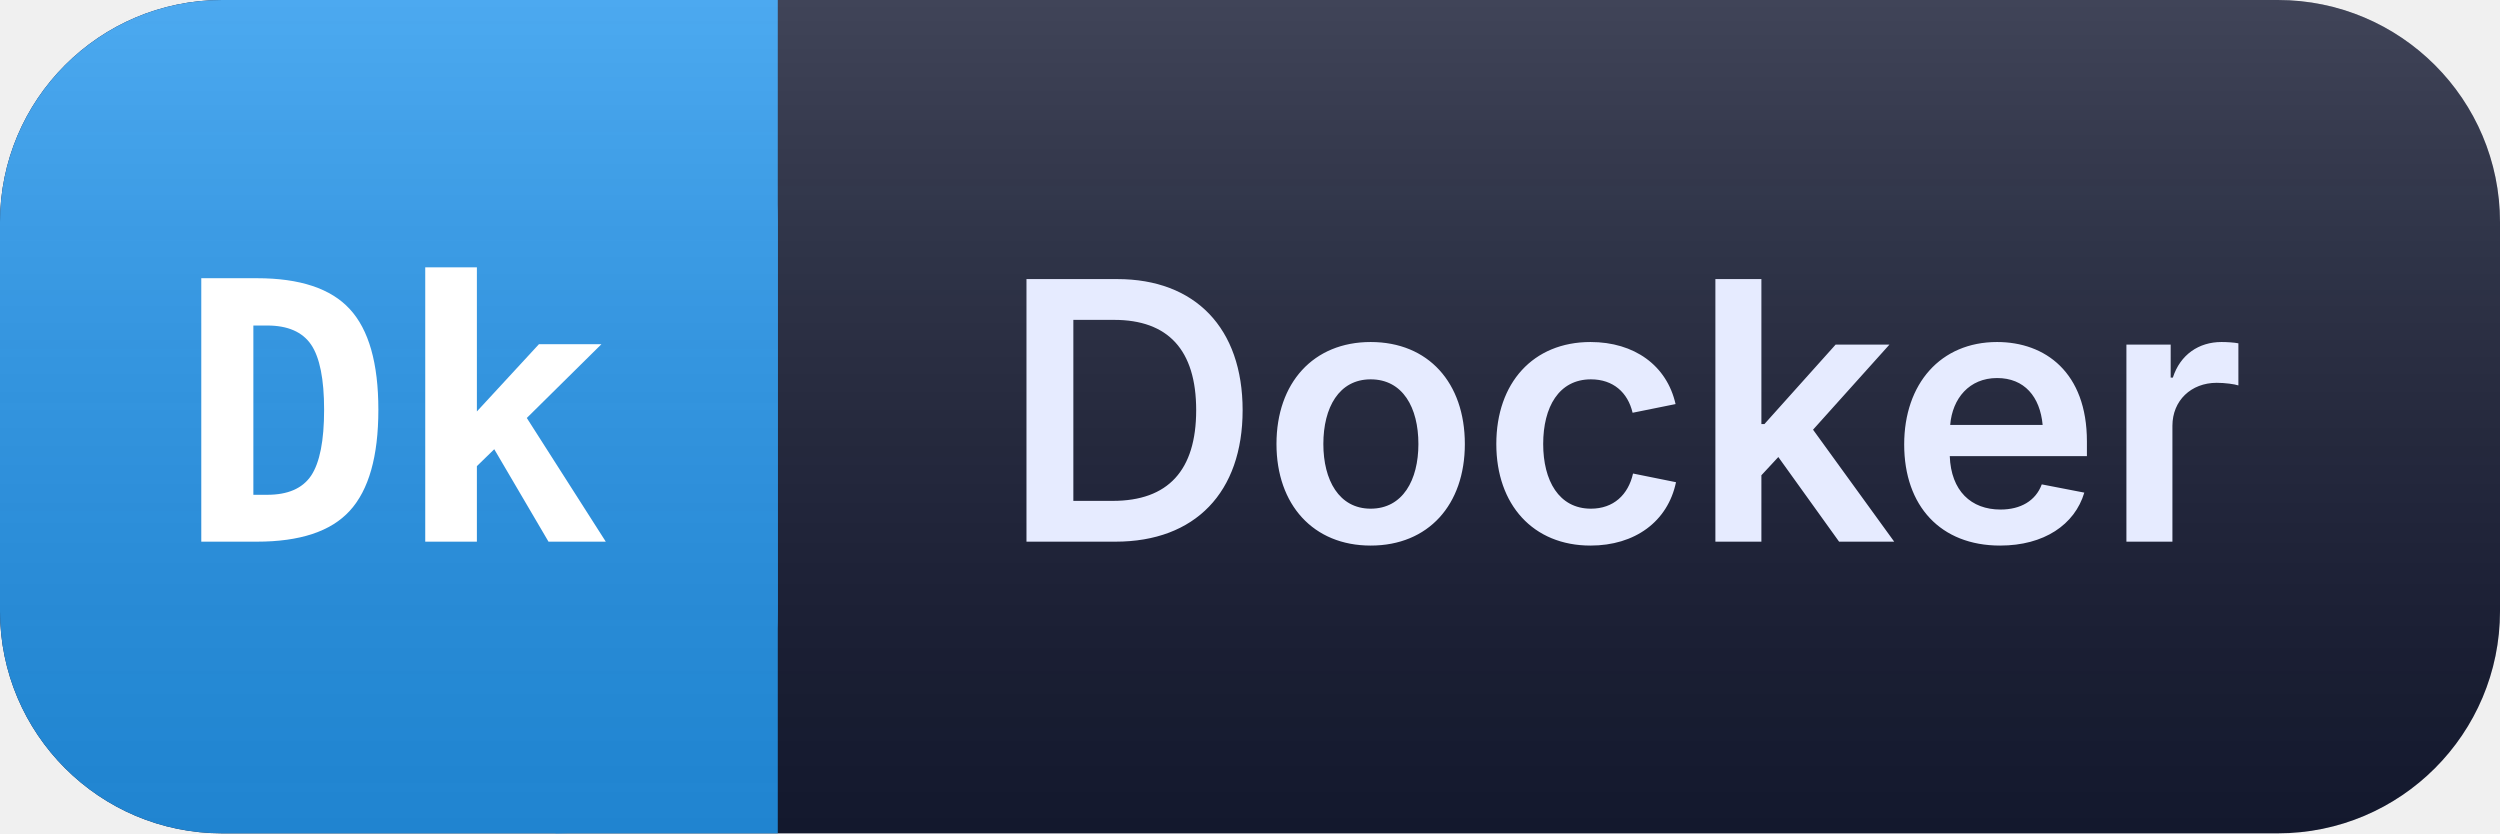
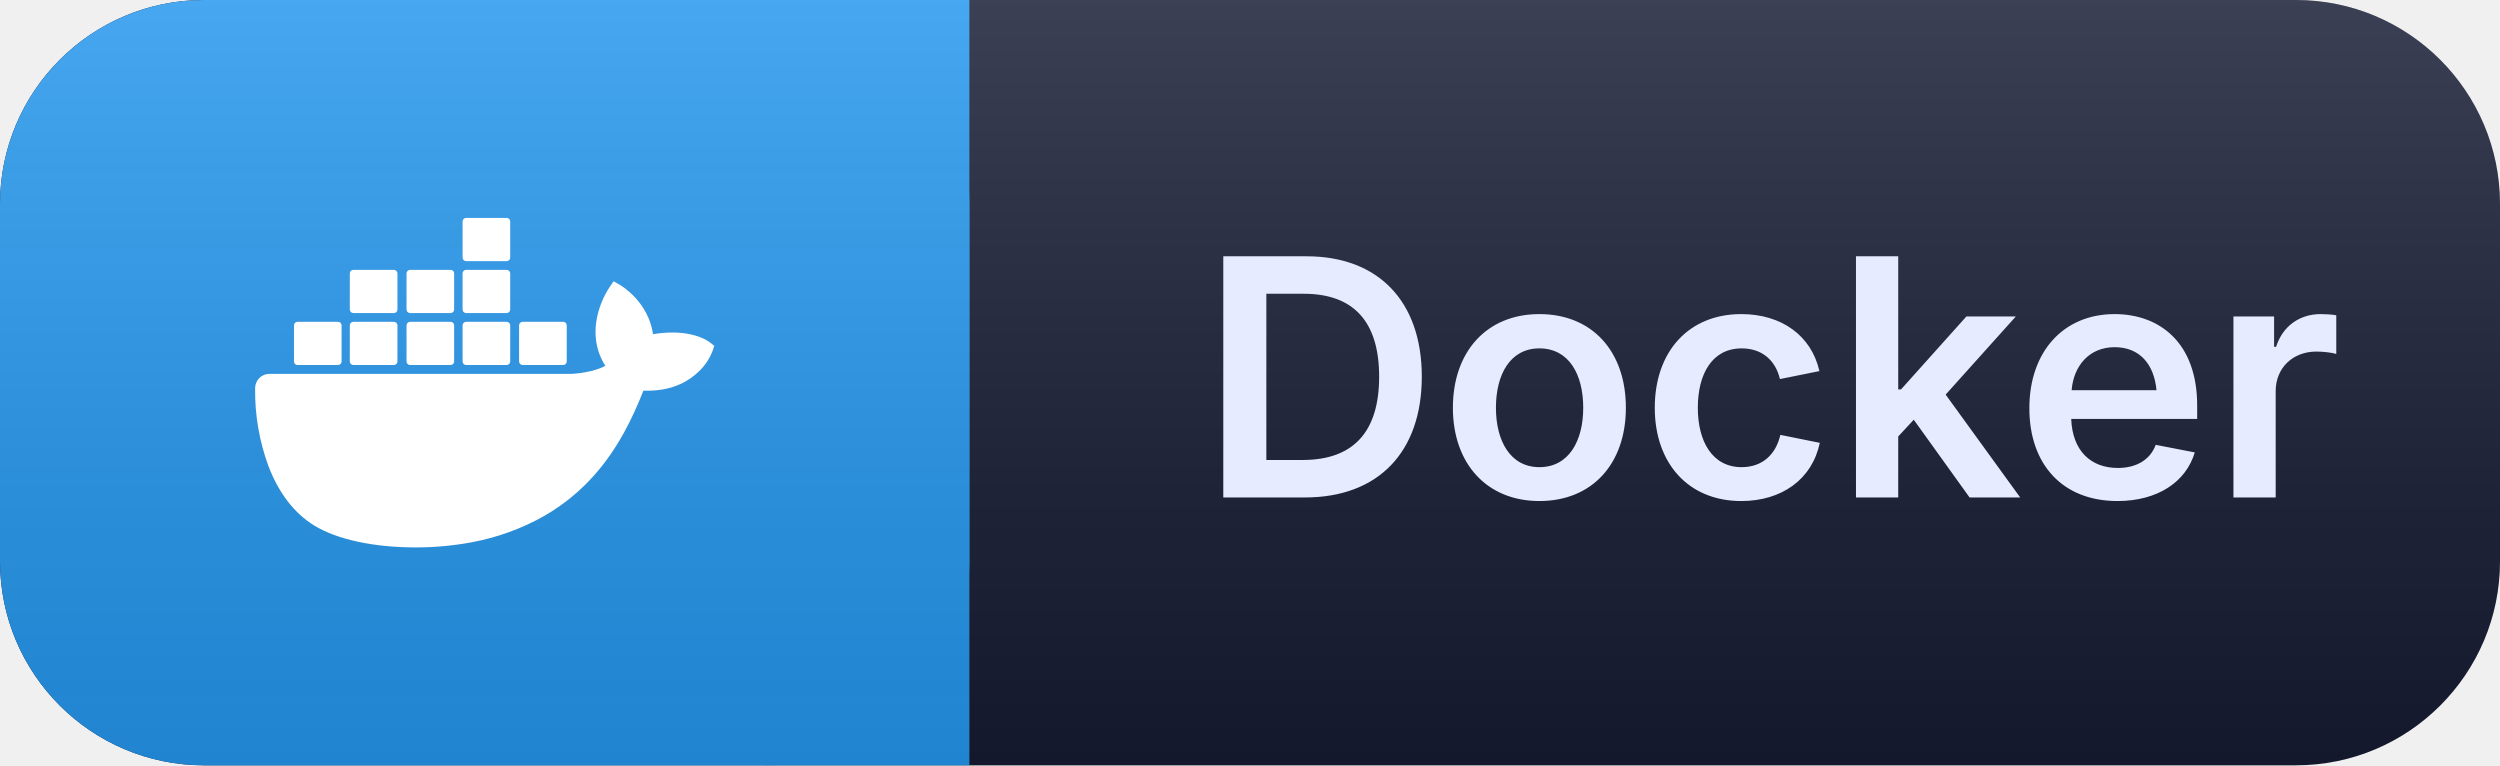
- <svg xmlns="http://www.w3.org/2000/svg" width="90" height="30" viewBox="0 0 90 30" role="img" aria-label="Docker">
+ <svg xmlns="http://www.w3.org/2000/svg" width="98" height="30" viewBox="0 0 98 30" role="img" aria-label="Docker">
  <defs>
    <linearGradient id="s" x2="0" y2="1">
-       <stop offset="0" stop-color="#fff" stop-opacity=".18" />
+       <stop offset="0" stop-color="#fff" stop-opacity=".16" />
      <stop offset="1" stop-opacity=".12" />
    </linearGradient>
  </defs>
-   <rect width="90" height="30" rx="8" fill="#161b33" />
-   <rect width="28" height="30" rx="8" fill="#2496ed" />
-   <rect x="20" width="8" height="30" fill="#2496ed" />
-   <rect width="90" height="30" rx="8" fill="url(#s)" />
-   <text x="14.2" y="19.5" text-anchor="middle" font-family="'SF Mono',Menlo,Consolas,monospace" font-size="13" font-weight="800" fill="#fff">Dk</text>
-   <text x="36" y="19.5" font-family="Inter,'Segoe UI',Helvetica,Arial,sans-serif" font-size="13" font-weight="600" fill="#e6ebff">Docker</text>
+   <rect width="98" height="30" rx="8" fill="#161b33" />
+   <rect width="38" height="30" rx="8" fill="#2496ED" />
+   <rect x="30" width="8" height="30" fill="#2496ED" />
+   <rect width="98" height="30" rx="8" fill="url(#s)" />
+   <g transform="translate(10.0,6) scale(0.75)">
+     <path d="M13.983 11.078h2.119a.186.186 0 00.186-.185V9.006a.186.186 0 00-.186-.186h-2.119a.185.185 0 00-.185.185v1.888c0 .102.083.185.185.185m-2.954-5.43h2.118a.186.186 0 00.186-.186V3.574a.186.186 0 00-.186-.185h-2.118a.185.185 0 00-.185.185v1.888c0 .102.082.185.185.185m0 2.716h2.118a.187.187 0 00.186-.186V6.29a.186.186 0 00-.186-.185h-2.118a.185.185 0 00-.185.185v1.887c0 .102.082.185.185.186m-2.93 0h2.12a.186.186 0 00.184-.186V6.29a.185.185 0 00-.185-.185H8.1a.185.185 0 00-.185.185v1.887c0 .102.083.185.185.186m-2.964 0h2.119a.186.186 0 00.185-.186V6.29a.185.185 0 00-.185-.185H5.136a.186.186 0 00-.186.185v1.887c0 .102.084.185.186.186m5.893 2.715h2.118a.186.186 0 00.186-.185V9.006a.186.186 0 00-.186-.186h-2.118a.185.185 0 00-.185.185v1.888c0 .102.082.185.185.185m-2.93 0h2.12a.185.185 0 00.184-.185V9.006a.185.185 0 00-.184-.186h-2.12a.185.185 0 00-.184.185v1.888c0 .102.083.185.185.185m-2.964 0h2.119a.185.185 0 00.185-.185V9.006a.185.185 0 00-.184-.186h-2.12a.186.186 0 00-.186.186v1.887c0 .102.084.185.186.185m-2.92 0h2.12a.185.185 0 00.184-.185V9.006a.185.185 0 00-.184-.186h-2.12a.185.185 0 00-.184.185v1.888c0 .102.082.185.185.185M23.763 9.89c-.065-.051-.672-.51-1.954-.51-.338.001-.676.03-1.01.087-.248-1.7-1.653-2.53-1.716-2.566l-.344-.199-.226.327c-.284.438-.49.922-.612 1.43-.23.97-.09 1.882.403 2.661-.595.332-1.55.413-1.744.42H.751a.751.751 0 00-.75.748 11.376 11.376 0 00.692 4.062c.545 1.428 1.355 2.48 2.41 3.124 1.18.723 3.1 1.137 5.275 1.137.983.003 1.963-.086 2.93-.266a12.248 12.248 0 003.823-1.389c.98-.567 1.86-1.288 2.61-2.136 1.252-1.418 1.998-2.997 2.553-4.4h.221c1.372 0 2.215-.549 2.68-1.009.309-.293.55-.65.707-1.046l.098-.288Z" fill="#ffffff" />
+   </g>
+   <text x="47" y="19.5" font-family="Inter,Segoe UI,Helvetica,Arial,sans-serif" font-size="13" font-weight="600" fill="#e6ebff">Docker</text>
</svg>
